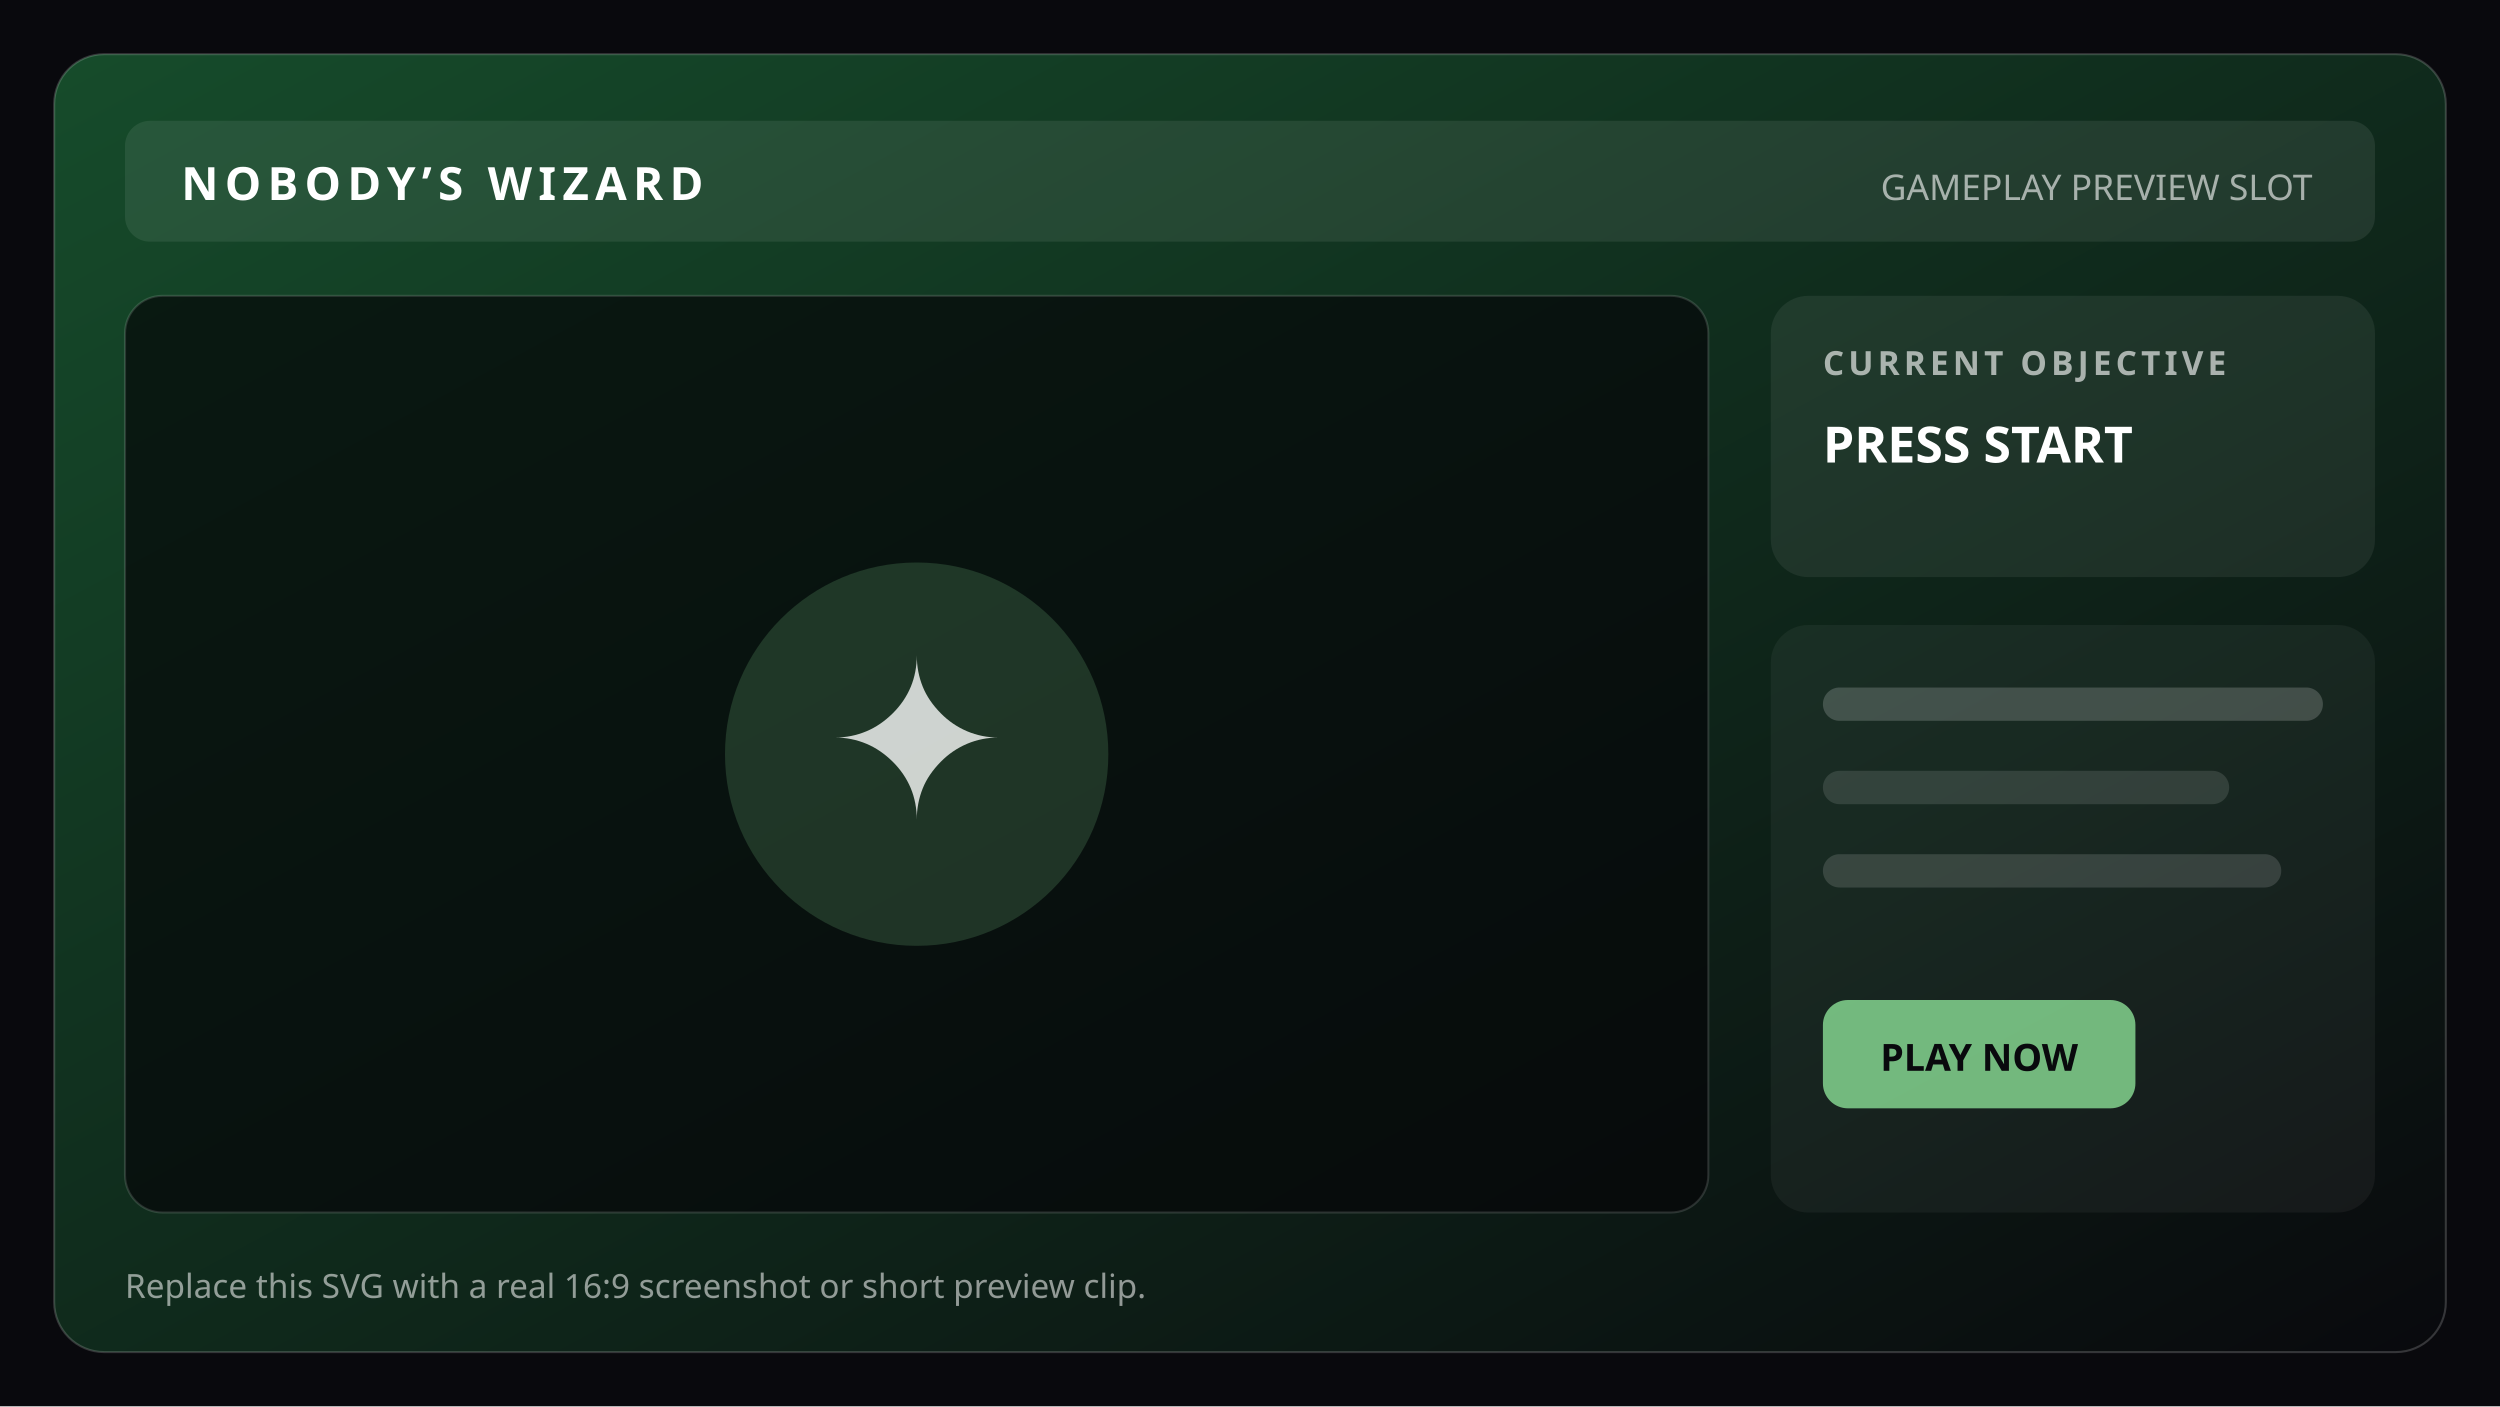
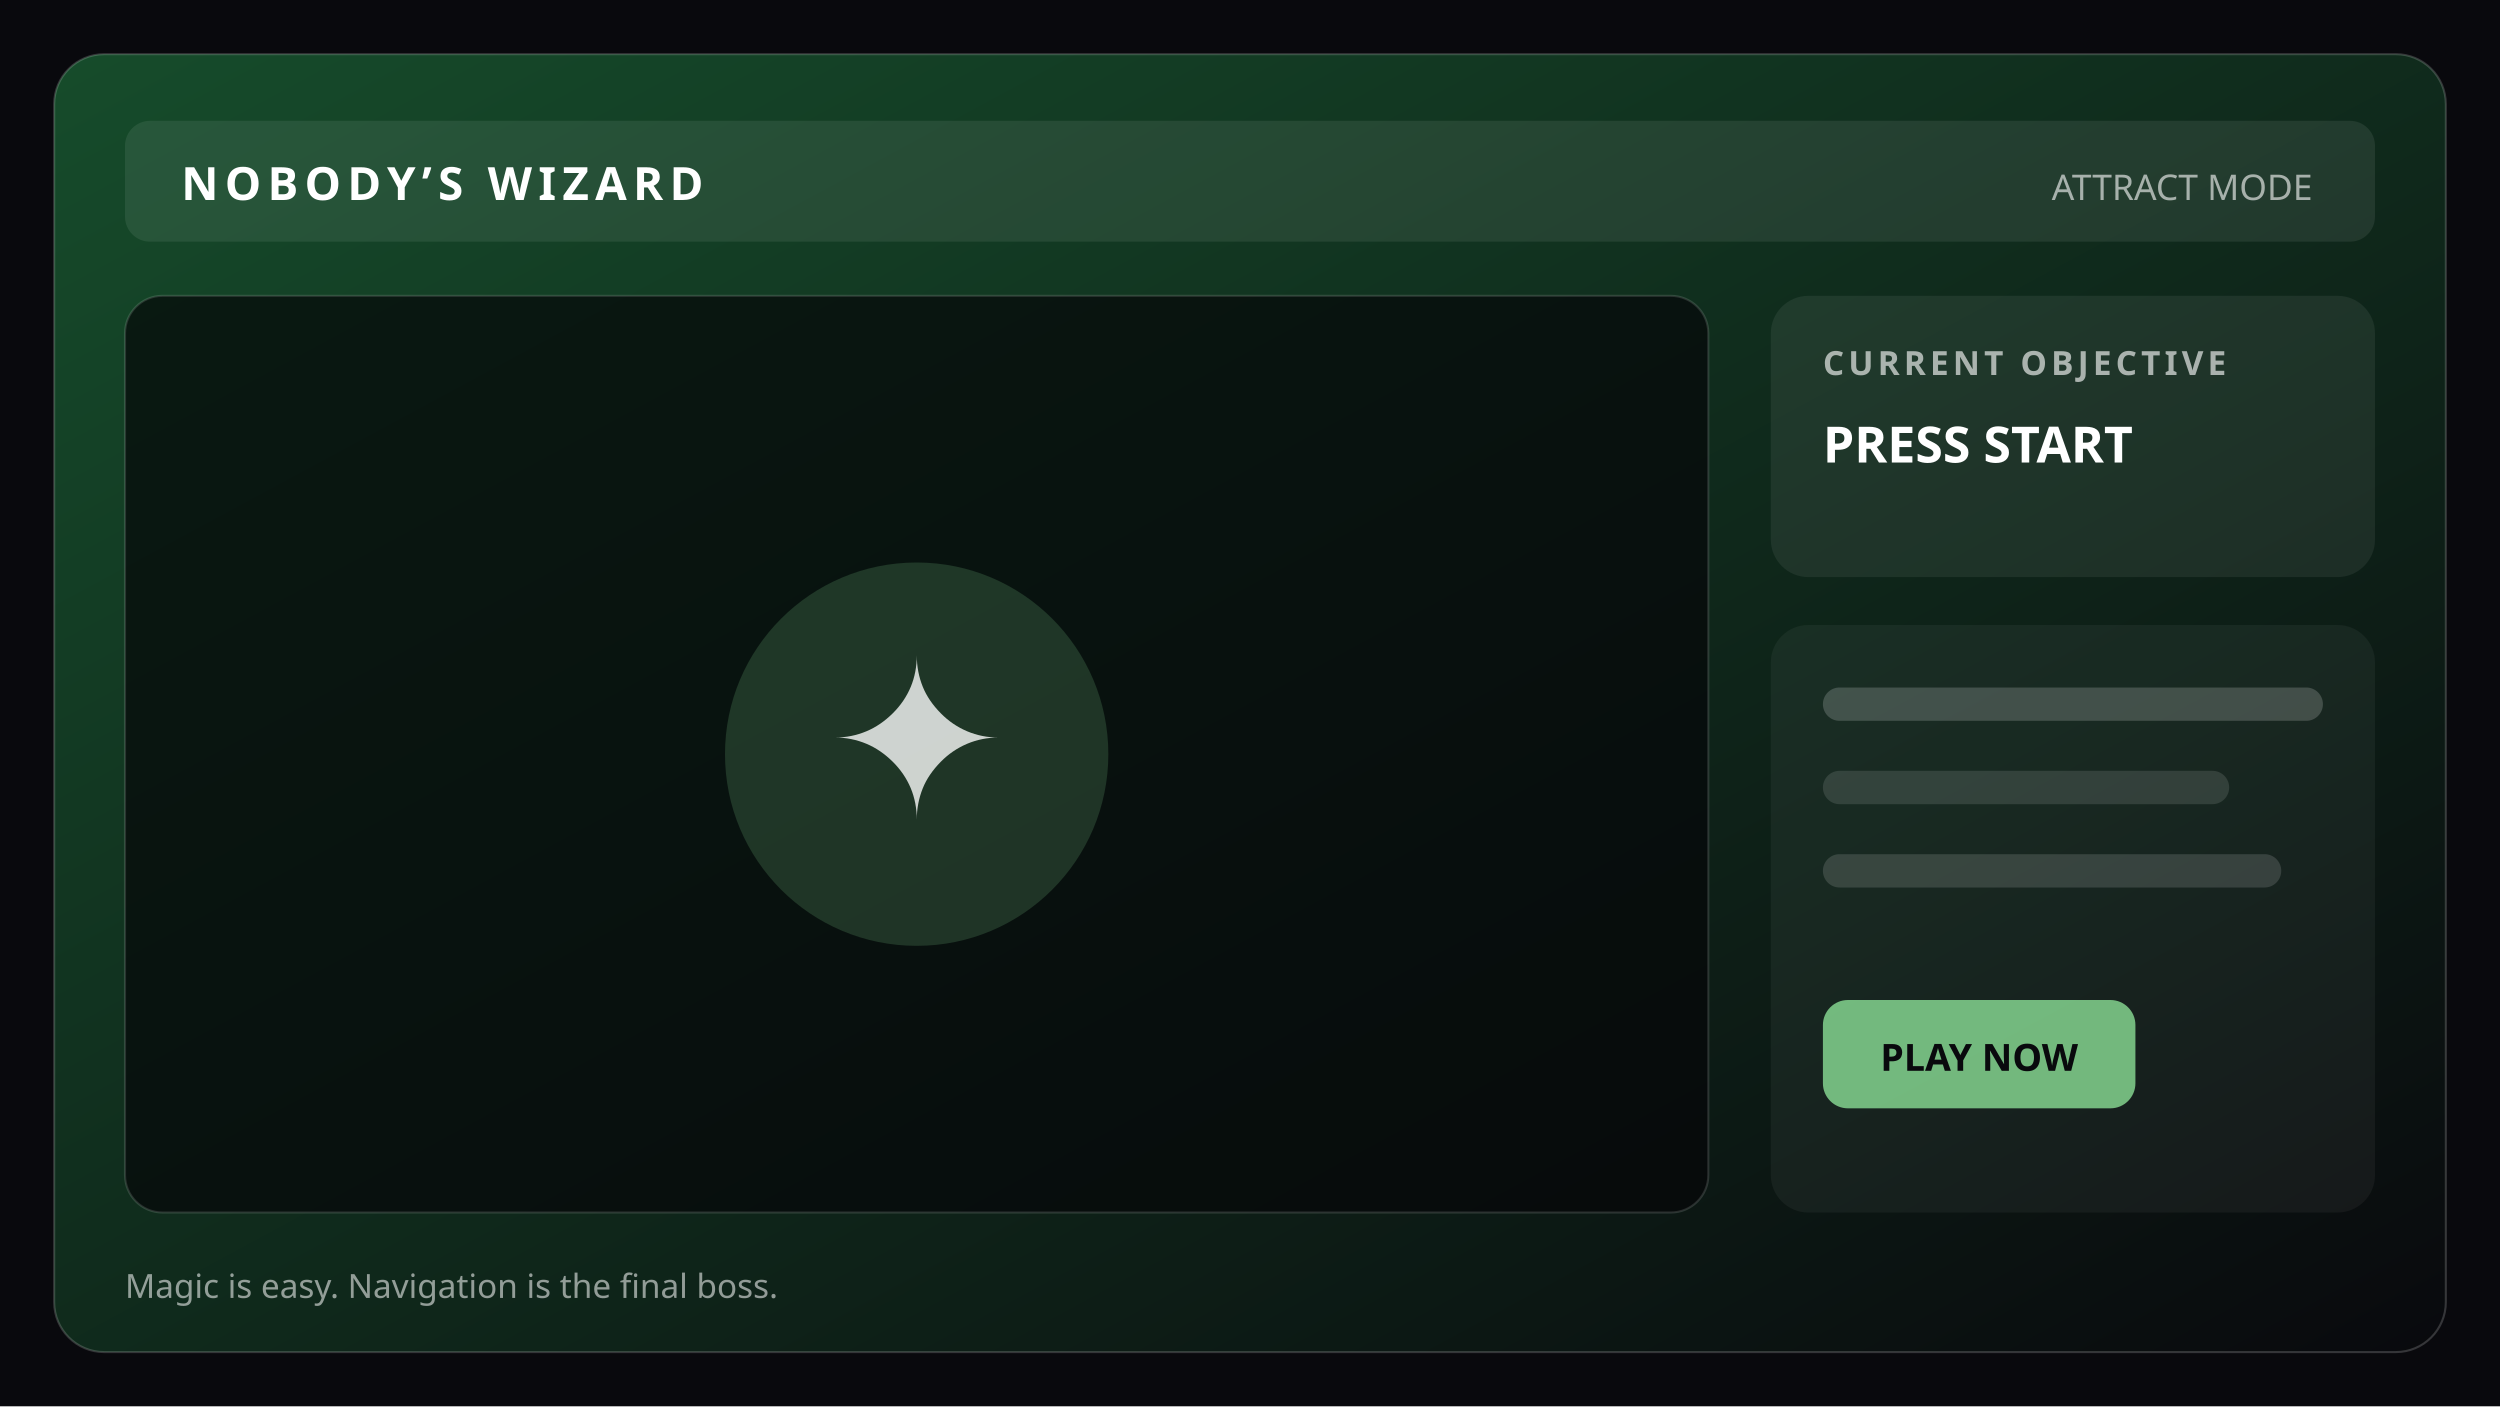
<svg xmlns="http://www.w3.org/2000/svg" viewBox="0 0 1200 675" role="img" aria-labelledby="t d">
  <defs>
    <linearGradient id="g" x1="0" y1="0" x2="1" y2="1">
      <stop stop-color="#164c2b" />
      <stop offset="1" stop-color="#09090d" />
    </linearGradient>
  </defs>
  <rect width="1200" height="675" fill="#09090d" />
  <rect x="26" y="26" width="1148" height="623" rx="24" fill="url(#g)" stroke="white" stroke-opacity=".18" />
  <rect x="60" y="58" width="1080" height="58" rx="12" fill="white" fill-opacity=".08" />
  <text x="87" y="96" font-family="system-ui" font-size="22" font-weight="900" letter-spacing="3" fill="white">NOBODY’S WIZARD</text>
-   <text x="1110" y="96" text-anchor="end" font-family="system-ui" font-size="17" fill="white" fill-opacity=".6">GAMEPLAY PREVIEW SLOT</text>
+   <text x="1110" y="96" text-anchor="end" font-family="system-ui" font-size="17" fill="white" fill-opacity=".6">ATTRACT MODE</text>
  <rect x="60" y="142" width="760" height="440" rx="18" fill="#050508" fill-opacity=".68" stroke="white" stroke-opacity=".14" />
  <circle cx="440" cy="362" r="92" fill="#98f3a2" fill-opacity=".16" />
  <text x="440" y="392" text-anchor="middle" font-family="system-ui" font-size="104" font-weight="1000" fill="white" fill-opacity=".78">✦</text>
  <rect x="850" y="142" width="290" height="135" rx="18" fill="white" fill-opacity=".07" />
  <text x="875" y="180" font-family="system-ui" font-size="16" letter-spacing="2" font-weight="800" fill="white" fill-opacity=".62">CURRENT OBJECTIVE</text>
  <text x="875" y="222" font-family="system-ui" font-size="24" font-weight="900" fill="white">PRESS START</text>
  <rect x="850" y="300" width="290" height="282" rx="18" fill="white" fill-opacity=".05" />
  <rect x="875" y="330" width="240" height="16" rx="8" fill="white" fill-opacity=".18" />
  <rect x="875" y="370" width="195" height="16" rx="8" fill="white" fill-opacity=".12" />
  <rect x="875" y="410" width="220" height="16" rx="8" fill="white" fill-opacity=".14" />
  <rect x="875" y="480" width="150" height="52" rx="12" fill="#98f3a2" fill-opacity=".72" />
  <text x="950" y="514" text-anchor="middle" font-family="system-ui" font-size="18" font-weight="900" fill="#09090d">PLAY NOW</text>
-   <text x="60" y="623" font-family="system-ui" font-size="16" fill="white" fill-opacity=".55">Replace this SVG with a real 16:9 screenshot or short preview clip.</text>
+   <text x="60" y="623" font-family="system-ui" font-size="16" fill="white" fill-opacity=".55">Magic is easy. Navigation is the final boss.</text>
</svg>
